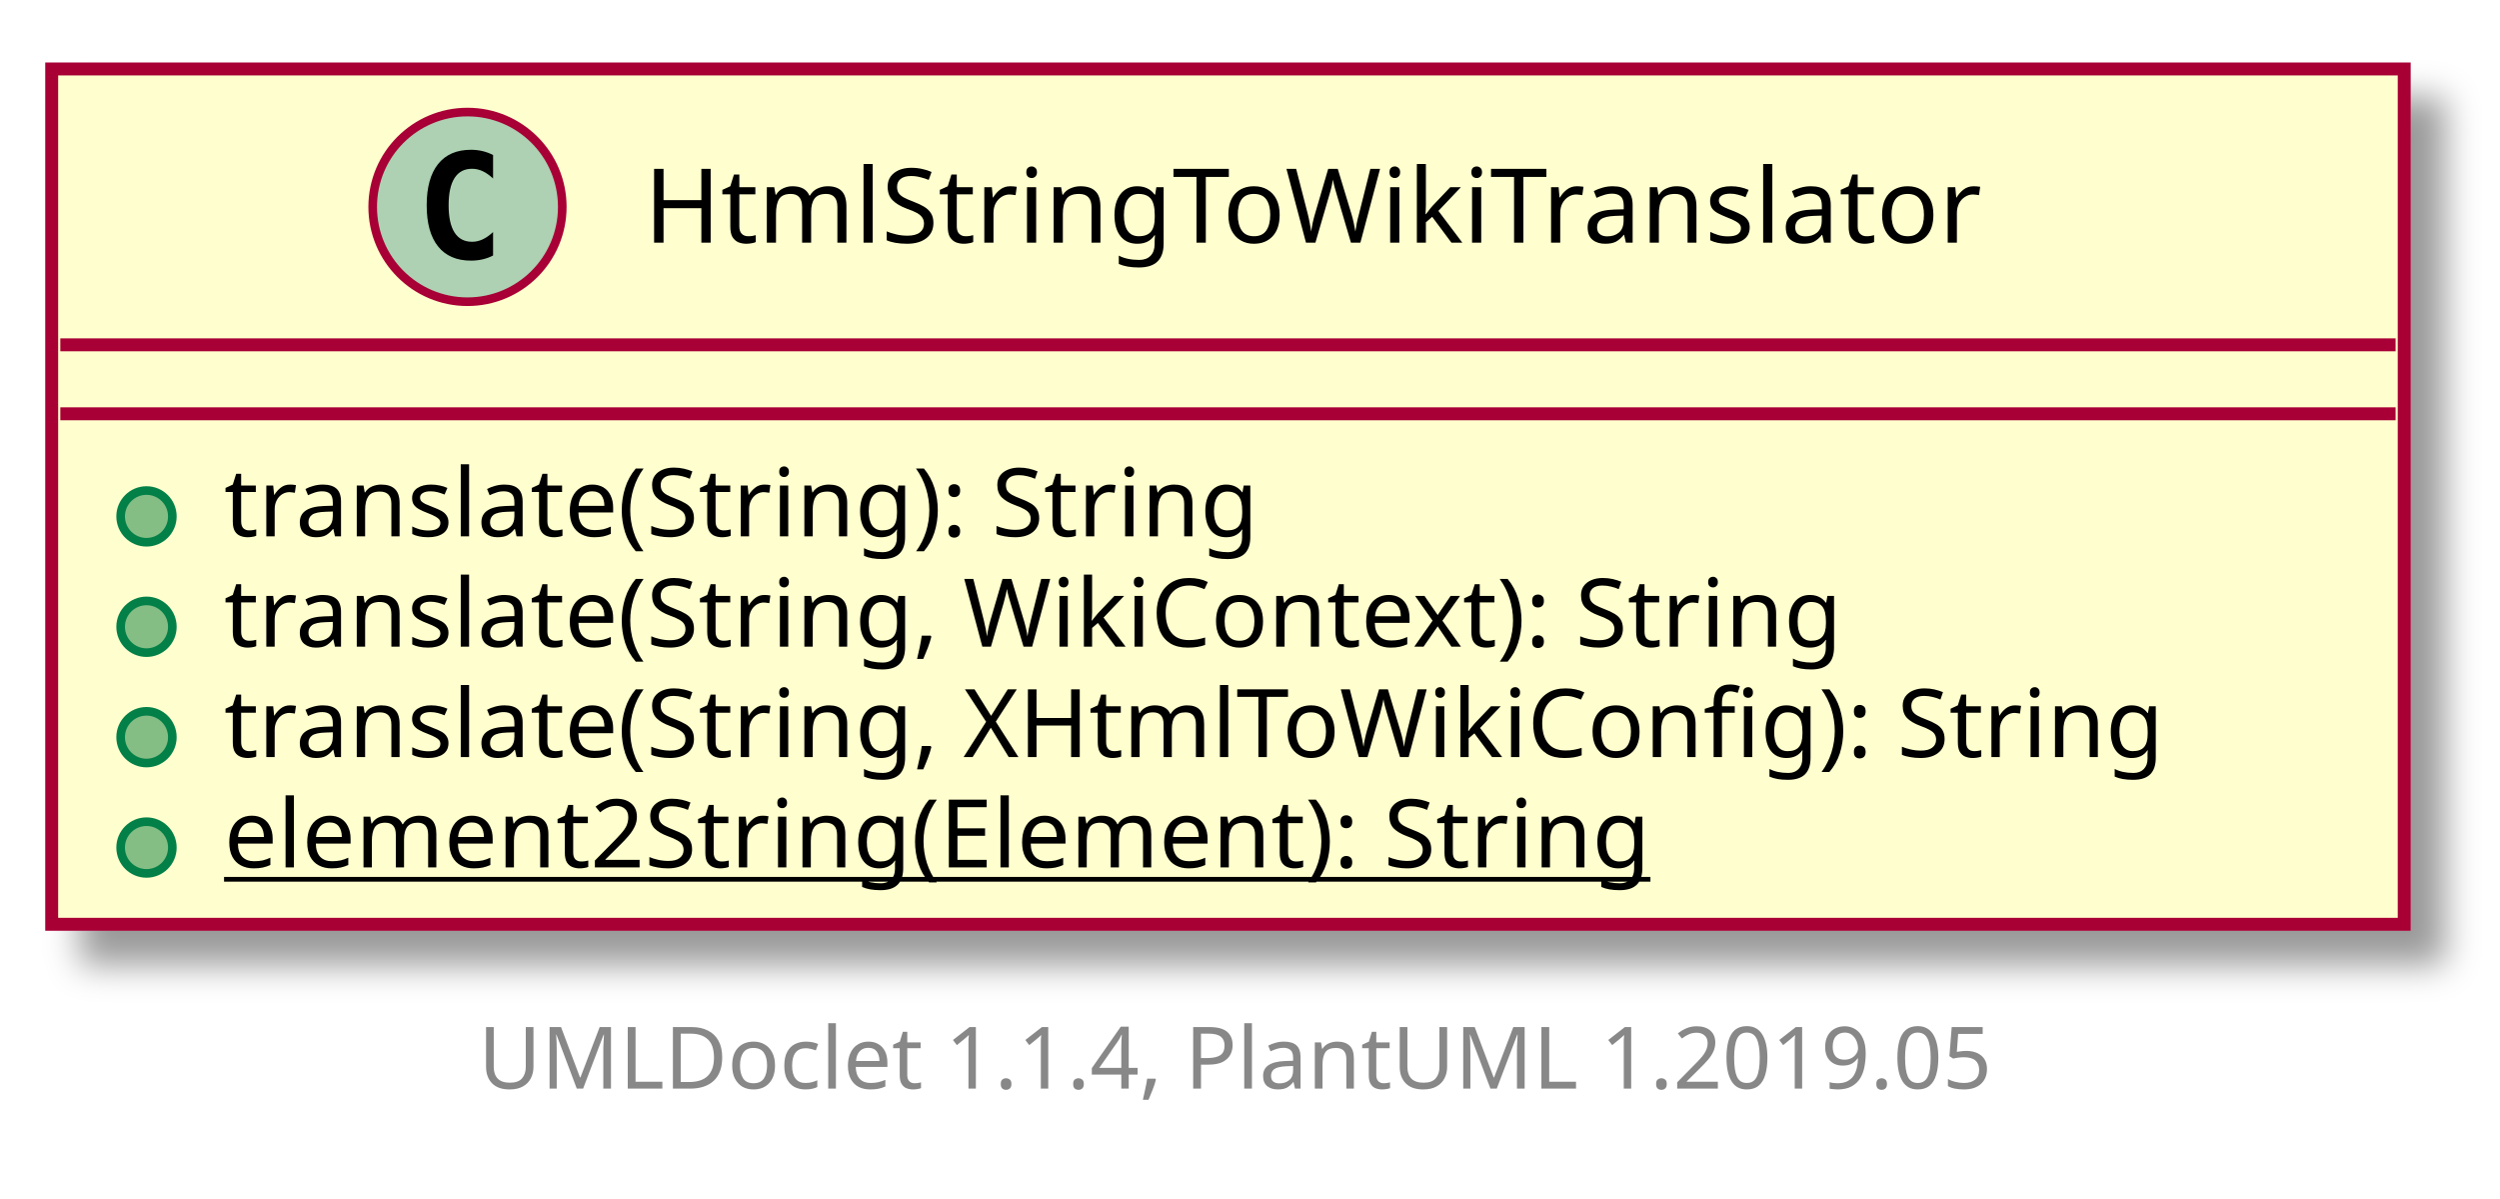
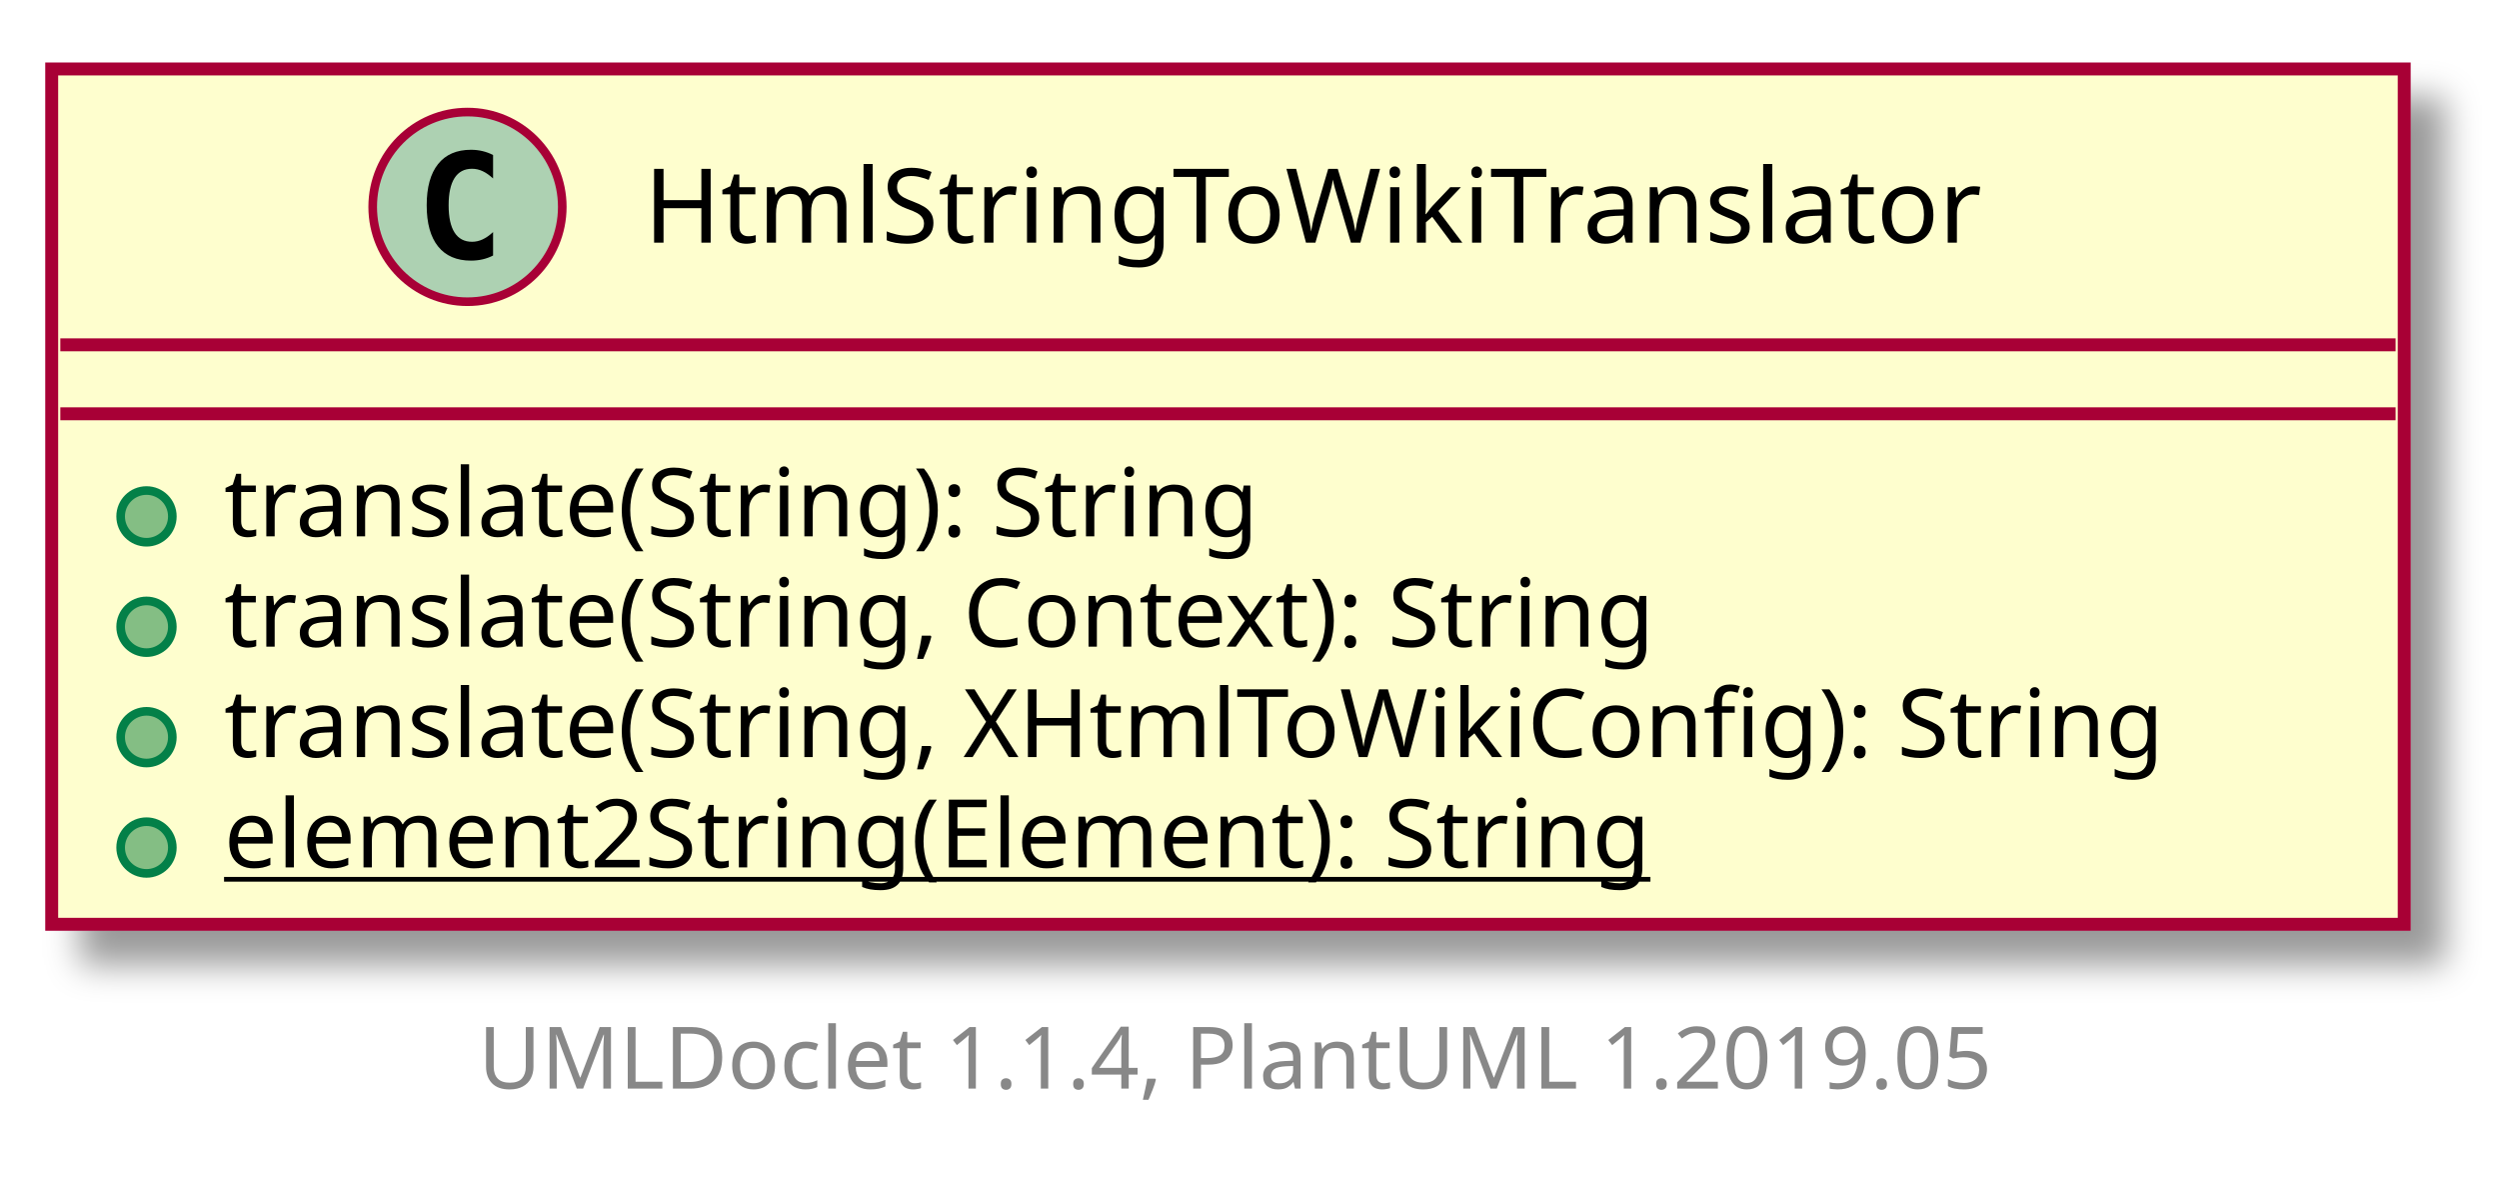
<svg xmlns="http://www.w3.org/2000/svg" xmlns:xlink="http://www.w3.org/1999/xlink" contentScriptType="application/ecmascript" contentStyleType="text/css" height="139px" preserveAspectRatio="none" style="width:290px;height:139px;" version="1.1" viewBox="0 0 290 139" width="290px" zoomAndPan="magnify">
  <defs>
-     <filter height="300%" id="fqski6hpsdkqk" width="300%" x="-1" y="-1">
+     <filter height="300%" id="fshcnb68u65x0" width="300%" x="-1" y="-1">
      <feGaussianBlur result="blurOut" stdDeviation="2.0" />
      <feColorMatrix in="blurOut" result="blurOut2" type="matrix" values="0 0 0 0 0 0 0 0 0 0 0 0 0 0 0 0 0 0 .4 0" />
      <feOffset dx="4.0" dy="4.0" in="blurOut2" result="blurOut3" />
      <feBlend in="SourceGraphic" in2="blurOut3" mode="normal" />
    </filter>
  </defs>
  <g>
    <a href="HtmlStringToWikiTranslator.html" target="_top" xlink:actuate="onRequest" xlink:show="new" xlink:title="HtmlStringToWikiTranslator.html" xlink:type="simple">
-       <rect fill="#FEFECE" filter="url(#fqski6hpsdkqk)" height="99.219" id="HtmlStringToWikiTranslator" style="stroke: #A80036; stroke-width: 1.5;" width="273" x="6" y="8" />
+       <rect fill="#FEFECE" filter="url(#fshcnb68u65x0)" height="99.219" id="HtmlStringToWikiTranslator" style="stroke: #A80036; stroke-width: 1.5;" width="273" x="6" y="8" />
      <ellipse cx="54.25" cy="24" fill="#ADD1B2" rx="11" ry="11" style="stroke: #A80036; stroke-width: 1.0;" />
      <path d="M57.219,29.641 Q56.641,29.938 56,30.086 Q55.359,30.234 54.656,30.234 Q52.156,30.234 50.836,28.586 Q49.516,26.938 49.516,23.812 Q49.516,20.688 50.836,19.031 Q52.156,17.375 54.656,17.375 Q55.359,17.375 56.008,17.531 Q56.656,17.688 57.219,17.984 L57.219,20.703 Q56.594,20.125 56,19.852 Q55.406,19.578 54.781,19.578 Q53.438,19.578 52.75,20.648 Q52.062,21.719 52.062,23.812 Q52.062,25.906 52.75,26.977 Q53.438,28.047 54.781,28.047 Q55.406,28.047 56,27.773 Q56.594,27.5 57.219,26.922 L57.219,29.641 Z " />
      <text fill="#000000" font-family="sans-serif" font-size="12" lengthAdjust="spacingAndGlyphs" textLength="168" x="74.75" y="28.154">HtmlStringToWikiTranslator</text>
      <line style="stroke: #A80036; stroke-width: 1.5;" x1="7" x2="278" y1="40" y2="40" />
      <line style="stroke: #A80036; stroke-width: 1.5;" x1="7" x2="278" y1="48" y2="48" />
      <ellipse cx="17" cy="59.902" fill="#84BE84" rx="3" ry="3" style="stroke: #038048; stroke-width: 1.0;" />
      <text fill="#000000" font-family="sans-serif" font-size="11" lengthAdjust="spacingAndGlyphs" textLength="135" x="26" y="62.21">translate(String): String</text>
      <ellipse cx="17" cy="72.707" fill="#84BE84" rx="3" ry="3" style="stroke: #038048; stroke-width: 1.0;" />
-       <text fill="#000000" font-family="sans-serif" font-size="11" lengthAdjust="spacingAndGlyphs" textLength="207" x="26" y="75.015">translate(String, WikiContext): String</text>
+       <text fill="#000000" font-family="sans-serif" font-size="11" lengthAdjust="spacingAndGlyphs" textLength="186" x="26" y="75.015">translate(String, Context): String</text>
      <ellipse cx="17" cy="85.512" fill="#84BE84" rx="3" ry="3" style="stroke: #038048; stroke-width: 1.0;" />
      <text fill="#000000" font-family="sans-serif" font-size="11" lengthAdjust="spacingAndGlyphs" textLength="247" x="26" y="87.82">translate(String, XHtmlToWikiConfig): String</text>
      <ellipse cx="17" cy="98.316" fill="#84BE84" rx="3" ry="3" style="stroke: #038048; stroke-width: 1.0;" />
      <text fill="#000000" font-family="sans-serif" font-size="11" lengthAdjust="spacingAndGlyphs" text-decoration="underline" textLength="183" x="26" y="100.624">element2String(Element): String</text>
    </a>
    <text fill="#888888" font-family="sans-serif" font-size="10" lengthAdjust="spacingAndGlyphs" textLength="186" x="55.5" y="126.282">UMLDoclet 1.1.4, PlantUML 1.2019.05</text>
  </g>
</svg>
